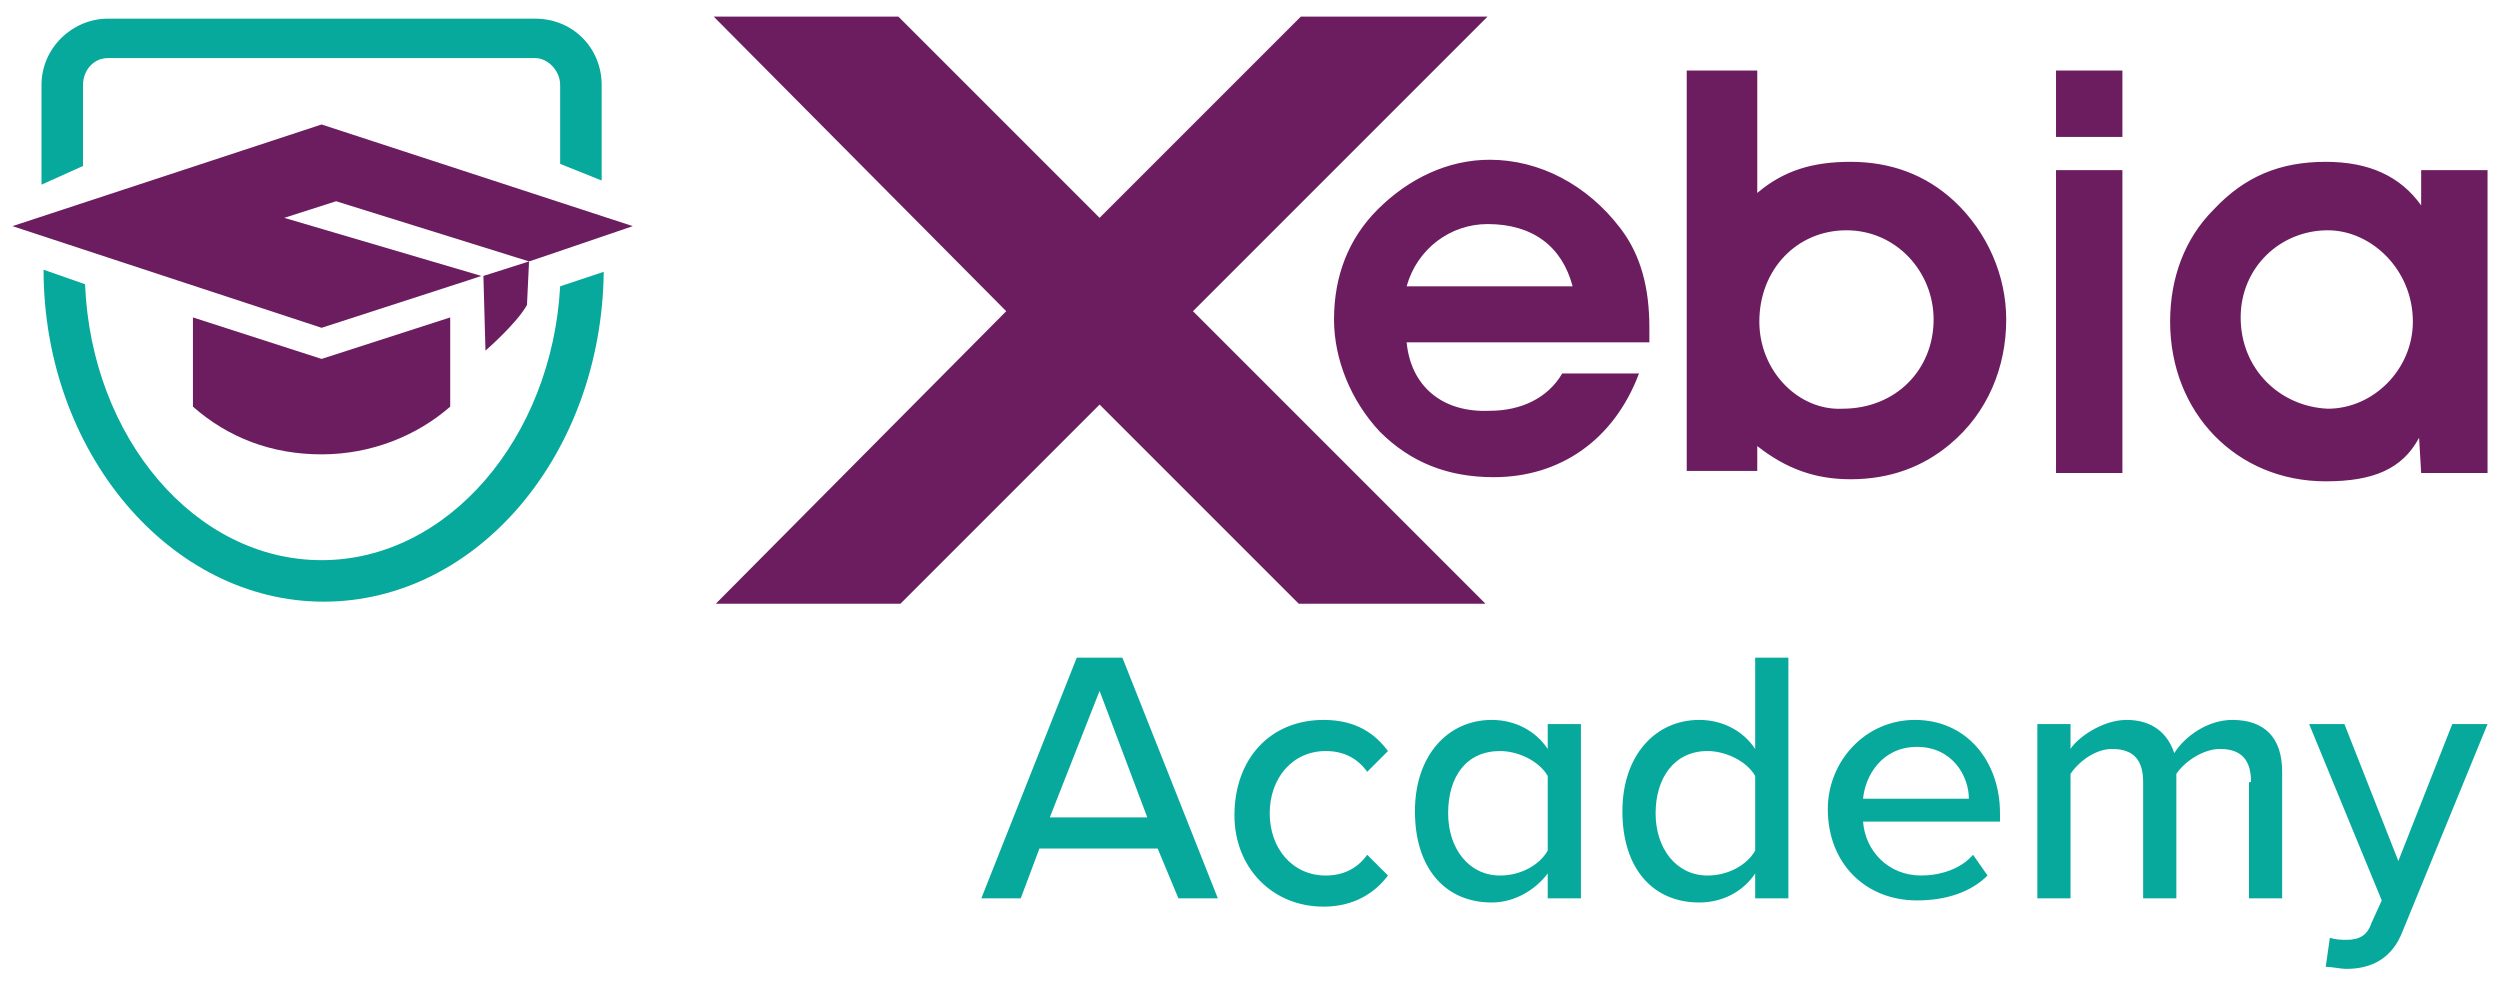
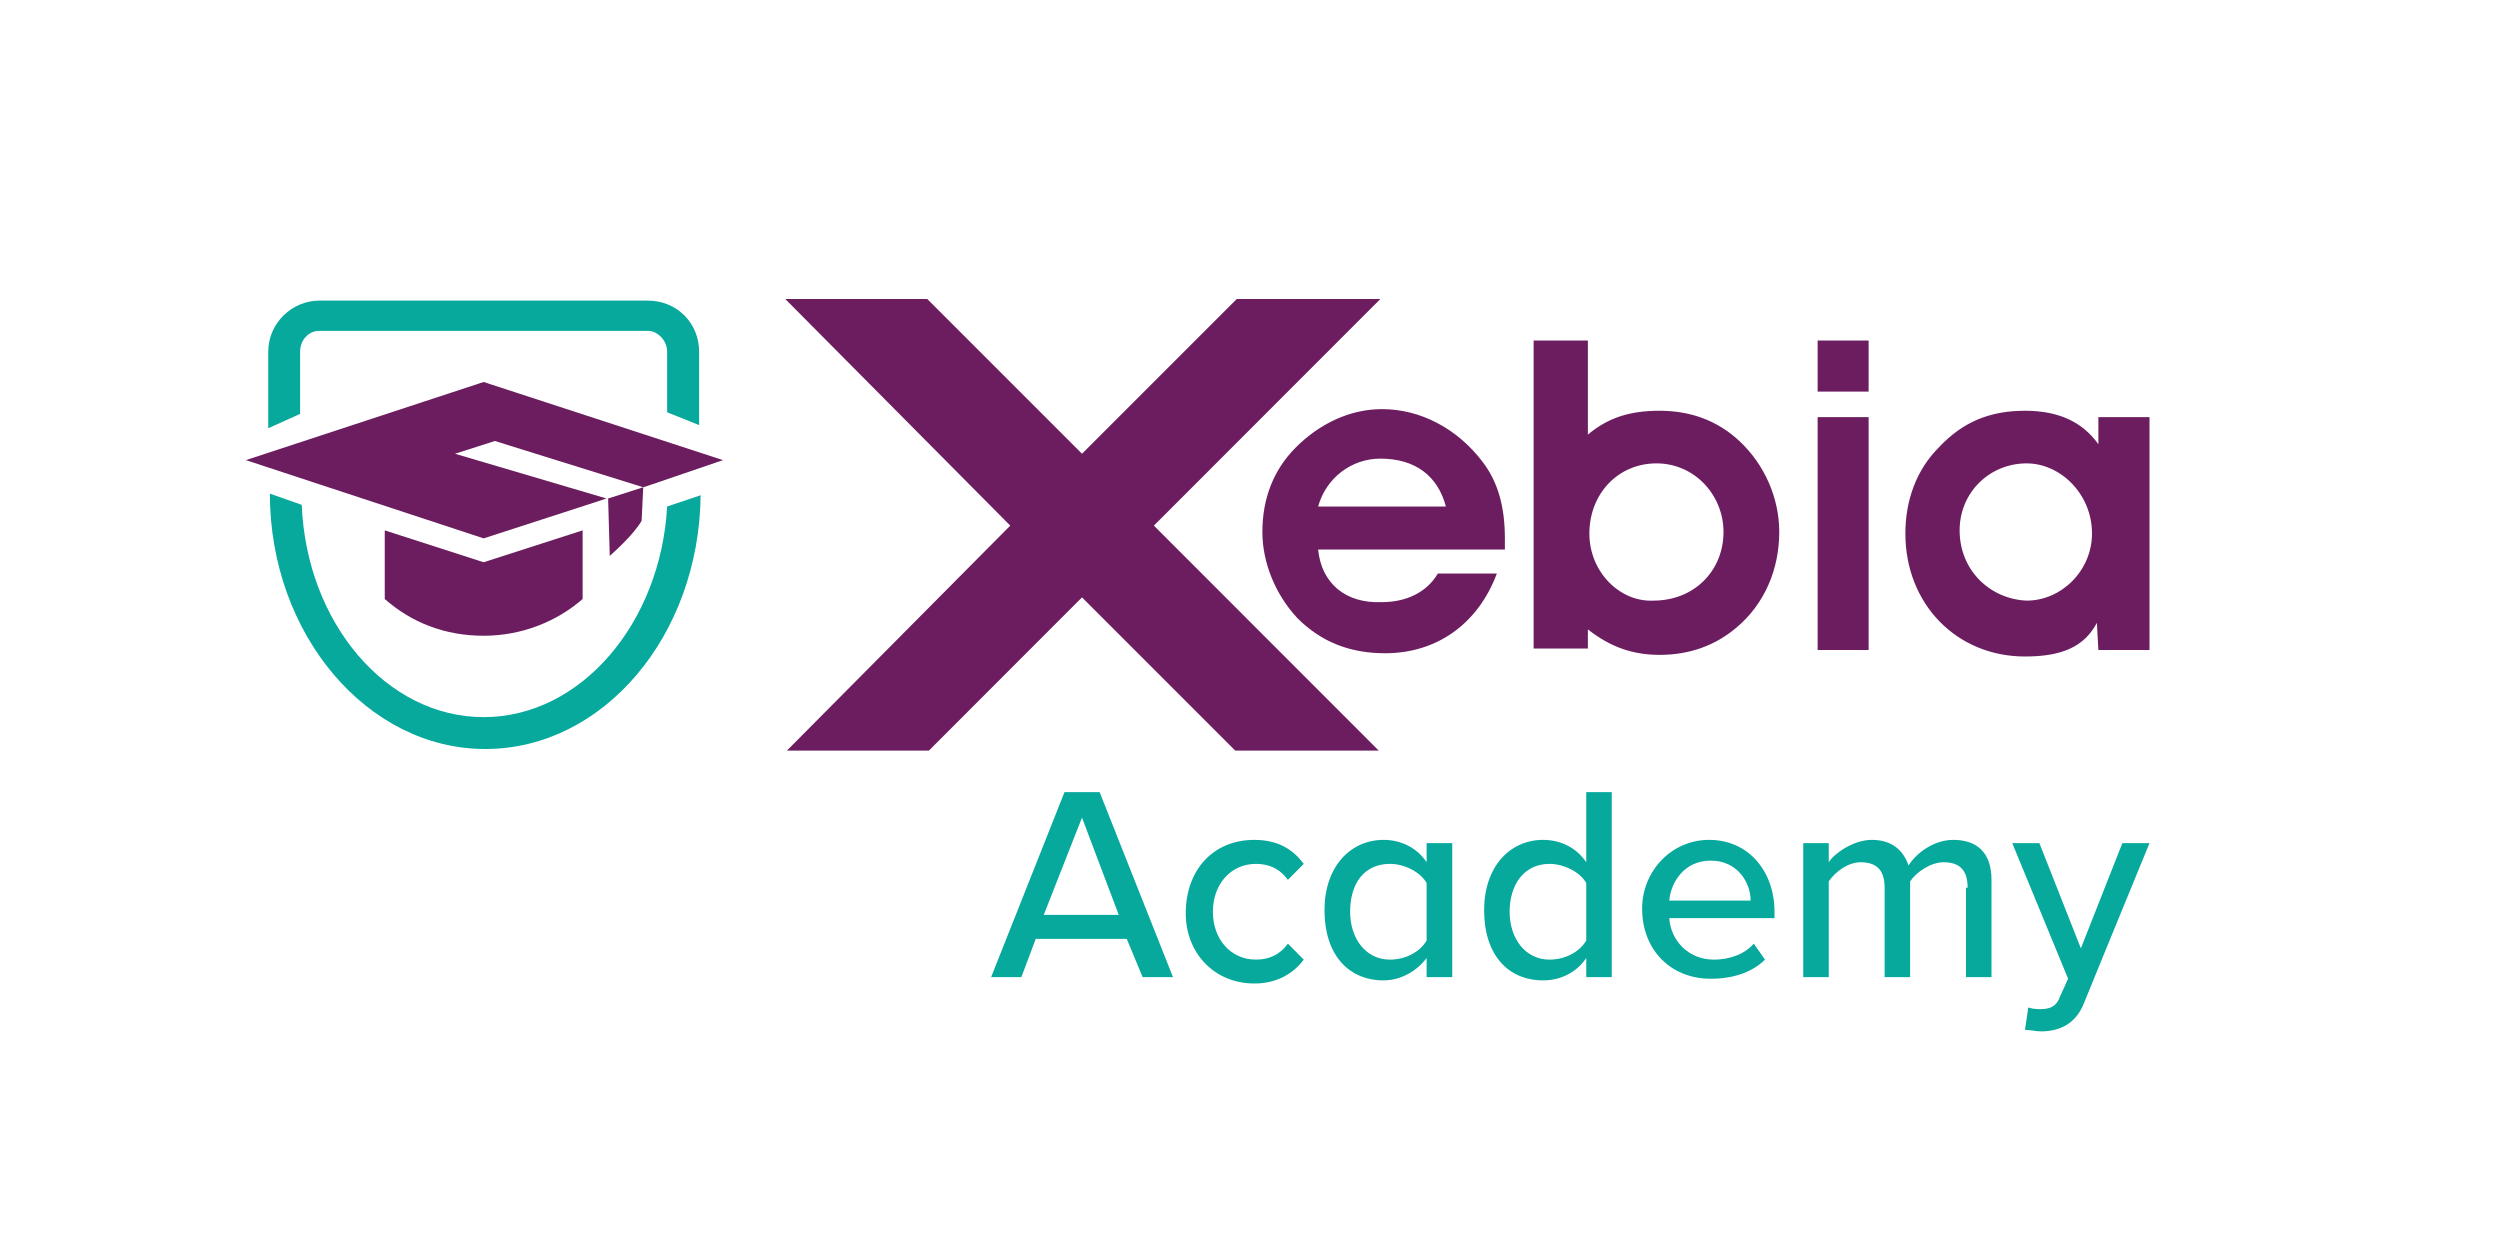
- <svg xmlns="http://www.w3.org/2000/svg" viewBox="0 0 120.5 47.8">
-   <path d="m4 8v-3.9c0-.7.5-1.3 1.2-1.3h20.6c.6 0 1.2.6 1.2 1.3v3.8l2 .8v-4.6c0-1.8-1.4-3.2-3.2-3.2h-20.6c-1.7 0-3.2 1.4-3.2 3.2v4.8zm23 5.8c-.4 7.3-5.4 13.2-11.5 13.2s-11.1-5.9-11.4-13.3l-2-.7c0 8.8 6.1 16 13.5 16s13.4-7.1 13.5-15.9z" fill="#06a99c" />
-   <path d="m15.5 6-14.9 4.9 14.9 4.9 7.1-2.3.6-.2-9.5-2.8 2.5-.8 9.3 2.9.6-.2 4.4-1.5z" fill="#6c1d5f" />
-   <path d="m23.3 13.3.1 3.6s1.5-1.3 2-2.2l.1-2.1z" fill="#6c1d5f" />
-   <path d="m55.8 40.9h-5.7l-.9 2.4h-1.9l4.6-11.6h2.2l4.6 11.6h-1.9zm-5.2-1.5h4.7l-2.3-6.1zm13.2-4.7c1.6 0 2.5.7 3.1 1.5l-1 1c-.5-.7-1.2-1-2-1-1.6 0-2.7 1.3-2.7 3s1.1 3 2.7 3c.8 0 1.5-.3 2-1l1 1c-.6.8-1.6 1.5-3.1 1.5-2.5 0-4.3-1.9-4.3-4.4 0-2.7 1.7-4.6 4.3-4.6zm10.8 7.4c-.6.8-1.6 1.4-2.7 1.4-2.2 0-3.7-1.6-3.7-4.4 0-2.7 1.6-4.4 3.7-4.4 1.1 0 2.1.5 2.7 1.4v-1.2h1.6v8.4h-1.6zm0-4.7c-.4-.7-1.4-1.2-2.3-1.2-1.6 0-2.5 1.2-2.5 3 0 1.7 1 3 2.5 3 1 0 1.9-.5 2.3-1.2zm10 4.7c-.6.9-1.6 1.4-2.7 1.4-2.2 0-3.7-1.6-3.7-4.4 0-2.7 1.6-4.4 3.7-4.4 1.1 0 2.1.5 2.7 1.4v-4.4h1.6v11.6h-1.6zm0-4.7c-.4-.7-1.4-1.2-2.3-1.2-1.6 0-2.5 1.3-2.5 3s1 3 2.5 3c1 0 1.9-.5 2.3-1.2zm7.7-2.7c2.5 0 4.1 2 4.1 4.5v.4h-6.6c.1 1.4 1.2 2.6 2.8 2.6.9 0 1.9-.3 2.5-1l.7 1c-.8.8-2 1.2-3.4 1.2-2.5 0-4.3-1.8-4.3-4.4 0-2.3 1.8-4.3 4.2-4.3zm-2.5 3.8h5.1c0-1.1-.8-2.5-2.5-2.5s-2.5 1.4-2.6 2.5zm18.7-.8c0-1-.4-1.6-1.5-1.6-.8 0-1.7.6-2.1 1.2v6h-1.6v-5.6c0-1-.4-1.6-1.5-1.6-.8 0-1.6.6-2 1.2v6h-1.6v-8.4h1.6v1.2c.3-.5 1.5-1.4 2.7-1.4 1.3 0 2 .7 2.3 1.6.5-.8 1.6-1.6 2.8-1.6 1.5 0 2.4.8 2.4 2.5v6.1h-1.6v-5.6zm4.6 7.6c.6 0 1-.2 1.2-.8l.5-1.1-3.5-8.5h1.7l2.6 6.6 2.6-6.6h1.7l-4.1 10c-.5 1.3-1.5 1.8-2.7 1.8-.3 0-.7-.1-1-.1l.2-1.4c.3.1.6.1.8.1z" fill="#06a99c" />
-   <g fill="#6c1d5f">
-     <path d="m75.8 13.8h-8c.5-1.8 2.1-3 3.9-3 2.2 0 3.6 1.1 4.1 3m-8 2.7h11.7v-.7c0-1.9-.4-3.5-1.4-4.8-1.6-2.1-3.9-3.3-6.3-3.3-2 0-3.9.9-5.4 2.4-1.4 1.4-2.1 3.2-2.1 5.3 0 1.9.8 3.9 2.2 5.4 1.5 1.5 3.3 2.2 5.5 2.2 3.2 0 5.8-1.8 7-5h-3.7c-.7 1.2-2 1.8-3.5 1.8-2.3.1-3.8-1.2-4-3.3m17-1c0-2.5 1.8-4.4 4.2-4.4s4.2 2 4.2 4.3c0 2.4-1.8 4.3-4.4 4.3-2.1.1-4-1.8-4-4.2m-.1-6.2v-5.9h-3.4v19.3h3.4v-1.2c1.4 1.1 2.8 1.6 4.5 1.6 1.9 0 3.5-.6 4.8-1.7 1.8-1.5 2.7-3.7 2.7-6 0-2.1-.9-4.2-2.5-5.7-1.4-1.3-3.1-1.9-5-1.9-1.8 0-3.2.4-4.5 1.5m14.4-1.1h3.2v14.6h-3.2zm0-4.8h3.2v3.2h-3.2zm8.9 11.9c0-2.4 1.9-4.2 4.2-4.2 2.1 0 4.1 1.9 4.1 4.4 0 2.3-1.9 4.2-4.1 4.2-2.3-.1-4.2-1.9-4.2-4.4m8.7 7.5h3.2v-14.6h-3.2v1.7c-1-1.4-2.5-2.1-4.6-2.1-2.2 0-3.9.7-5.4 2.3-1.4 1.4-2.1 3.3-2.1 5.4 0 4.4 3.2 7.7 7.5 7.7 2.3 0 3.7-.6 4.5-2.1z" />
-     <path d="m34.5 29.1h8.9l9.6-9.6 9.6 9.6h9l-14.1-14.1 14.2-14.2h-9l-9.7 9.7-9.7-9.7h-8.9l14.1 14.2z" />
-     <path d="m9.3 15.3v4.3c1.7 1.5 3.8 2.3 6.2 2.3s4.6-.9 6.2-2.3v-4.3l-6.2 2z" />
+ <svg xmlns="http://www.w3.org/2000/svg" xmlns:xlink="http://www.w3.org/1999/xlink" version="1.1" preserveAspectRatio="xMidYMid meet" viewBox="0 0 200 100" width="200" height="100">
+   <defs>
+     <path d="M24.01 33.11C24.01 30.13 24.01 28.47 24.01 28.13C24.01 27.24 24.65 26.47 25.54 26.47C28.17 26.47 49.21 26.47 51.84 26.47C52.61 26.47 53.37 27.24 53.37 28.13C53.37 28.46 53.37 30.07 53.37 32.98L55.93 34.01C55.93 30.48 55.93 28.53 55.93 28.13C55.93 25.84 54.14 24.05 51.84 24.05C49.21 24.05 28.17 24.05 25.54 24.05C23.37 24.05 21.46 25.84 21.46 28.13C21.46 28.54 21.46 30.58 21.46 34.26L24.01 33.11ZM53.37 40.52C52.86 49.83 46.48 57.37 38.69 57.37C30.91 57.37 24.52 49.83 24.14 40.39C23.89 40.3 21.84 39.58 21.59 39.49C21.59 50.73 29.37 59.92 38.82 59.92C48.27 59.92 55.93 50.86 56.05 39.62C55.52 39.8 53.91 40.34 53.37 40.52Z" id="b5ANBSOCal" />
+     <path d="M38.69 30.56L19.67 36.81L38.69 43.07L47.76 40.13L48.52 39.88L36.4 36.3L39.59 35.28L51.46 38.98L52.22 38.73L57.84 36.81L38.69 30.56Z" id="b1JeC63rqQ" />
+     <path d="M48.65 39.88C48.73 42.63 48.77 44.17 48.78 44.47C48.78 44.47 50.69 42.81 51.33 41.66C51.34 41.49 51.38 40.59 51.46 38.98L48.65 39.88Z" id="bAgKszcm3" />
+     <path d="M90.14 75.11L82.86 75.11L81.71 78.17L79.29 78.17L85.16 63.37L87.97 63.37L93.84 78.17L91.41 78.17L90.14 75.11ZM83.5 73.19L89.5 73.19L86.56 65.41L83.5 73.19ZM104.3 69.11C104.18 69.24 103.16 70.26 103.03 70.39C102.39 69.49 101.5 69.11 100.48 69.11C98.43 69.11 97.03 70.77 97.03 72.94C97.03 75.11 98.43 76.77 100.48 76.77C101.5 76.77 102.39 76.39 103.03 75.49C103.16 75.62 104.18 76.64 104.3 76.77C103.54 77.79 102.26 78.68 100.35 78.68C97.16 78.68 94.86 76.26 94.86 73.07C94.86 69.62 97.03 67.19 100.35 67.19C102.39 67.19 103.54 68.09 104.3 69.11ZM114.13 76.64C113.37 77.66 112.09 78.43 110.69 78.43C107.88 78.43 105.96 76.39 105.96 72.81C105.96 69.36 108.01 67.19 110.69 67.19C112.09 67.19 113.37 67.83 114.13 68.98C114.13 68.88 114.13 68.37 114.13 67.45L116.18 67.45L116.18 78.17L114.13 78.17C114.13 77.36 114.13 76.85 114.13 76.64ZM114.13 70.64C113.62 69.75 112.35 69.11 111.2 69.11C109.16 69.11 108.01 70.64 108.01 72.94C108.01 75.11 109.28 76.77 111.2 76.77C112.47 76.77 113.62 76.13 114.13 75.24C114.13 74.32 114.13 71.56 114.13 70.64ZM126.9 76.64C126.13 77.79 124.86 78.43 123.45 78.43C120.64 78.43 118.73 76.39 118.73 72.81C118.73 69.36 120.77 67.19 123.45 67.19C124.86 67.19 126.13 67.83 126.9 68.98C126.9 68.61 126.9 66.74 126.9 63.37L128.94 63.37L128.94 78.17L126.9 78.17C126.9 77.36 126.9 76.85 126.9 76.64ZM126.9 70.64C126.39 69.75 125.11 69.11 123.96 69.11C121.92 69.11 120.77 70.77 120.77 72.94C120.77 75.11 122.05 76.77 123.96 76.77C125.24 76.77 126.39 76.13 126.9 75.24C126.9 74.32 126.9 71.56 126.9 70.64ZM141.96 72.94C141.96 72.97 141.96 73.14 141.96 73.45C136.91 73.45 134.1 73.45 133.54 73.45C133.66 75.24 135.07 76.77 137.11 76.77C138.26 76.77 139.54 76.39 140.3 75.49C140.39 75.62 141.11 76.64 141.2 76.77C140.17 77.79 138.64 78.3 136.86 78.3C133.66 78.3 131.37 76 131.37 72.68C131.37 69.75 133.66 67.19 136.73 67.19C139.92 67.19 141.96 69.75 141.96 72.94ZM140.05 72.05C140.05 70.64 139.03 68.85 136.86 68.85C134.69 68.85 133.66 70.64 133.54 72.05C134.84 72.05 139.4 72.05 140.05 72.05ZM157.41 71.02C157.41 69.75 156.9 68.98 155.49 68.98C154.47 68.98 153.32 69.75 152.81 70.51C152.81 71.02 152.81 73.58 152.81 78.17L150.77 78.17C150.77 73.88 150.77 71.5 150.77 71.02C150.77 69.75 150.26 68.98 148.85 68.98C147.83 68.98 146.81 69.75 146.3 70.51C146.3 71.02 146.3 73.58 146.3 78.17L144.26 78.17L144.26 67.45L146.3 67.45C146.3 68.37 146.3 68.88 146.3 68.98C146.68 68.34 148.22 67.19 149.75 67.19C151.41 67.19 152.3 68.09 152.68 69.24C153.32 68.22 154.73 67.19 156.26 67.19C158.17 67.19 159.32 68.22 159.32 70.39C159.32 70.91 159.32 73.5 159.32 78.17L157.28 78.17L157.28 71.02C157.35 71.02 157.39 71.02 157.41 71.02ZM164.81 79.7C164.85 79.61 165.07 79.14 165.45 78.3L160.98 67.45L163.15 67.45L166.47 75.87L169.79 67.45L171.96 67.45C168.82 75.11 167.07 79.36 166.73 80.22C166.09 81.87 164.81 82.51 163.28 82.51C162.9 82.51 162.39 82.39 162 82.39C162.03 82.21 162.23 80.78 162.26 80.6C162.64 80.73 163.02 80.73 163.28 80.73C164.04 80.73 164.56 80.47 164.81 79.7Z" id="af9daXNu" />
+     <path d="M115.67 40.52C109.54 40.52 106.13 40.52 105.45 40.52C106.09 38.22 108.13 36.69 110.43 36.69C113.24 36.69 115.03 38.09 115.67 40.52M105.45 43.96L120.39 43.96C120.39 43.43 120.39 43.13 120.39 43.07C120.39 40.64 119.88 38.6 118.6 36.94C116.56 34.26 113.62 32.73 110.56 32.73C108.01 32.73 105.58 33.88 103.67 35.79C101.88 37.58 100.99 39.88 100.99 42.56C100.99 44.98 102.01 47.54 103.79 49.45C105.71 51.37 108.01 52.26 110.81 52.26C114.9 52.26 118.22 49.96 119.75 45.88C119.28 45.88 115.5 45.88 115.03 45.88C114.13 47.41 112.47 48.17 110.56 48.17C107.62 48.3 105.71 46.64 105.45 43.96M127.15 42.69C127.15 39.49 129.45 37.07 132.52 37.07C135.58 37.07 137.88 39.62 137.88 42.56C137.88 45.62 135.58 48.05 132.26 48.05C129.58 48.17 127.15 45.75 127.15 42.69M127.03 34.77L127.03 27.24L122.69 27.24L122.69 51.88L127.03 51.88C127.03 50.96 127.03 50.45 127.03 50.35C128.81 51.75 130.6 52.39 132.77 52.39C135.2 52.39 137.24 51.62 138.9 50.22C141.2 48.3 142.34 45.49 142.34 42.56C142.34 39.88 141.2 37.2 139.15 35.28C137.37 33.62 135.2 32.86 132.77 32.86C130.47 32.86 128.69 33.37 127.03 34.77M145.41 33.37L149.49 33.37L149.49 52L145.41 52L145.41 33.37ZM145.41 27.24L149.49 27.24L149.49 31.33L145.41 31.33L145.41 27.24ZM156.77 42.43C156.77 39.37 159.19 37.07 162.13 37.07C164.81 37.07 167.36 39.49 167.36 42.69C167.36 45.62 164.94 48.05 162.13 48.05C159.19 47.92 156.77 45.62 156.77 42.43M167.87 52L171.96 52L171.96 33.37L167.87 33.37C167.87 34.67 167.87 35.39 167.87 35.54C166.6 33.75 164.68 32.86 162 32.86C159.19 32.86 157.02 33.75 155.11 35.79C153.32 37.58 152.43 40.01 152.43 42.69C152.43 48.3 156.51 52.52 162 52.52C164.94 52.52 166.73 51.75 167.75 49.83C167.76 50.12 167.81 50.85 167.87 52Z" id="b6L55f2KrR" />
+     <path d="M62.95 60.05L74.31 60.05L86.56 47.79L98.82 60.05L110.3 60.05L92.31 42.05L110.43 23.92L98.94 23.92L86.56 36.3L74.18 23.92L62.82 23.92L80.82 42.05L62.95 60.05Z" id="aa5JFMI7t" />
+     <path d="M30.78 42.43C30.78 45.72 30.78 47.55 30.78 47.92C32.95 49.83 35.63 50.86 38.69 50.86C41.76 50.86 44.56 49.71 46.61 47.92C46.61 47.55 46.61 45.72 46.61 42.43L38.69 44.98L30.78 42.43Z" id="bFyvImZja" />
+   </defs>
+   <g>
+     <g>
+       <g>
+         <use xlink:href="#b5ANBSOCal" opacity="1" fill="#06a99c" fill-opacity="1" />
+         <g>
+           <use xlink:href="#b5ANBSOCal" opacity="1" fill-opacity="0" stroke="#000000" stroke-width="1" stroke-opacity="0" />
+         </g>
+       </g>
+       <g>
+         <use xlink:href="#b1JeC63rqQ" opacity="1" fill="#6c1d5f" fill-opacity="1" />
+         <g>
+           <use xlink:href="#b1JeC63rqQ" opacity="1" fill-opacity="0" stroke="#000000" stroke-width="1" stroke-opacity="0" />
+         </g>
+       </g>
+       <g>
+         <use xlink:href="#bAgKszcm3" opacity="1" fill="#6c1d5f" fill-opacity="1" />
+         <g>
+           <use xlink:href="#bAgKszcm3" opacity="1" fill-opacity="0" stroke="#000000" stroke-width="1" stroke-opacity="0" />
+         </g>
+       </g>
+       <g>
+         <use xlink:href="#af9daXNu" opacity="1" fill="#06a99c" fill-opacity="1" />
+         <g>
+           <use xlink:href="#af9daXNu" opacity="1" fill-opacity="0" stroke="#000000" stroke-width="1" stroke-opacity="0" />
+         </g>
+       </g>
+       <g>
+         <use xlink:href="#b6L55f2KrR" opacity="1" fill="#6c1d5f" fill-opacity="1" />
+         <g>
+           <use xlink:href="#b6L55f2KrR" opacity="1" fill-opacity="0" stroke="#000000" stroke-width="1" stroke-opacity="0" />
+         </g>
+       </g>
+       <g>
+         <use xlink:href="#aa5JFMI7t" opacity="1" fill="#6c1d5f" fill-opacity="1" />
+         <g>
+           <use xlink:href="#aa5JFMI7t" opacity="1" fill-opacity="0" stroke="#000000" stroke-width="1" stroke-opacity="0" />
+         </g>
+       </g>
+       <g>
+         <use xlink:href="#bFyvImZja" opacity="1" fill="#6c1d5f" fill-opacity="1" />
+         <g>
+           <use xlink:href="#bFyvImZja" opacity="1" fill-opacity="0" stroke="#000000" stroke-width="1" stroke-opacity="0" />
+         </g>
+       </g>
+     </g>
  </g>
</svg>
